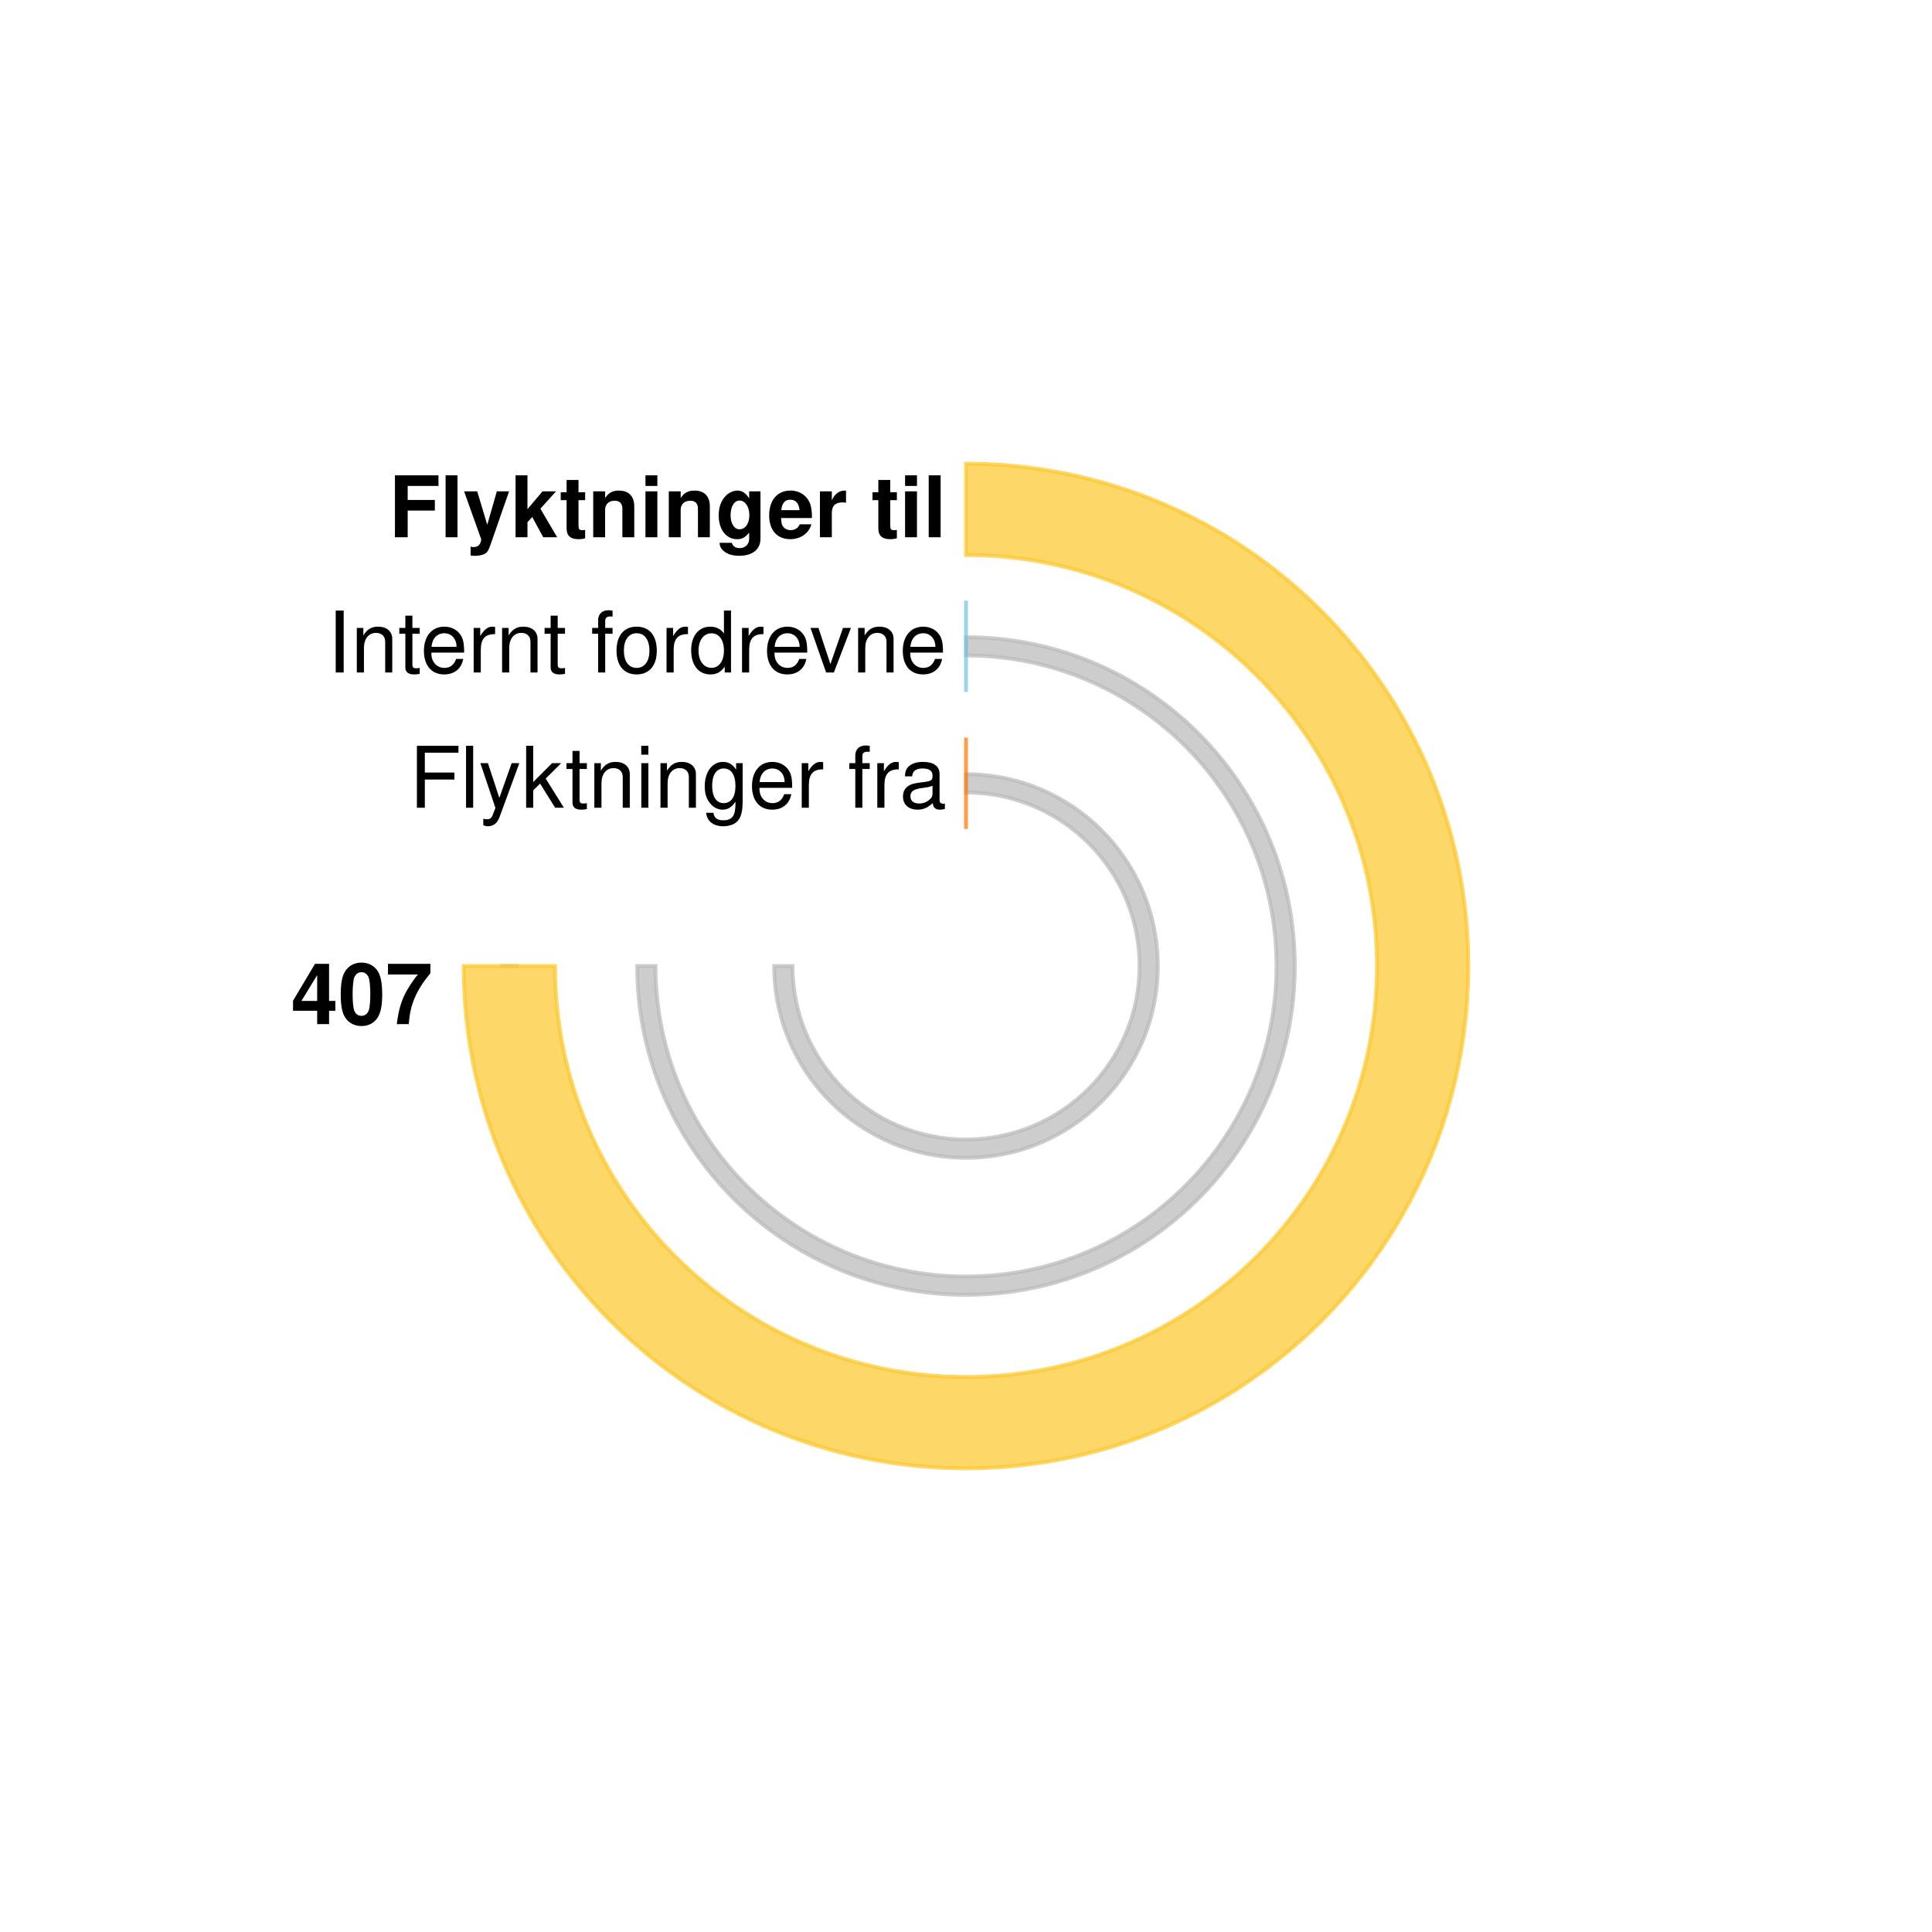
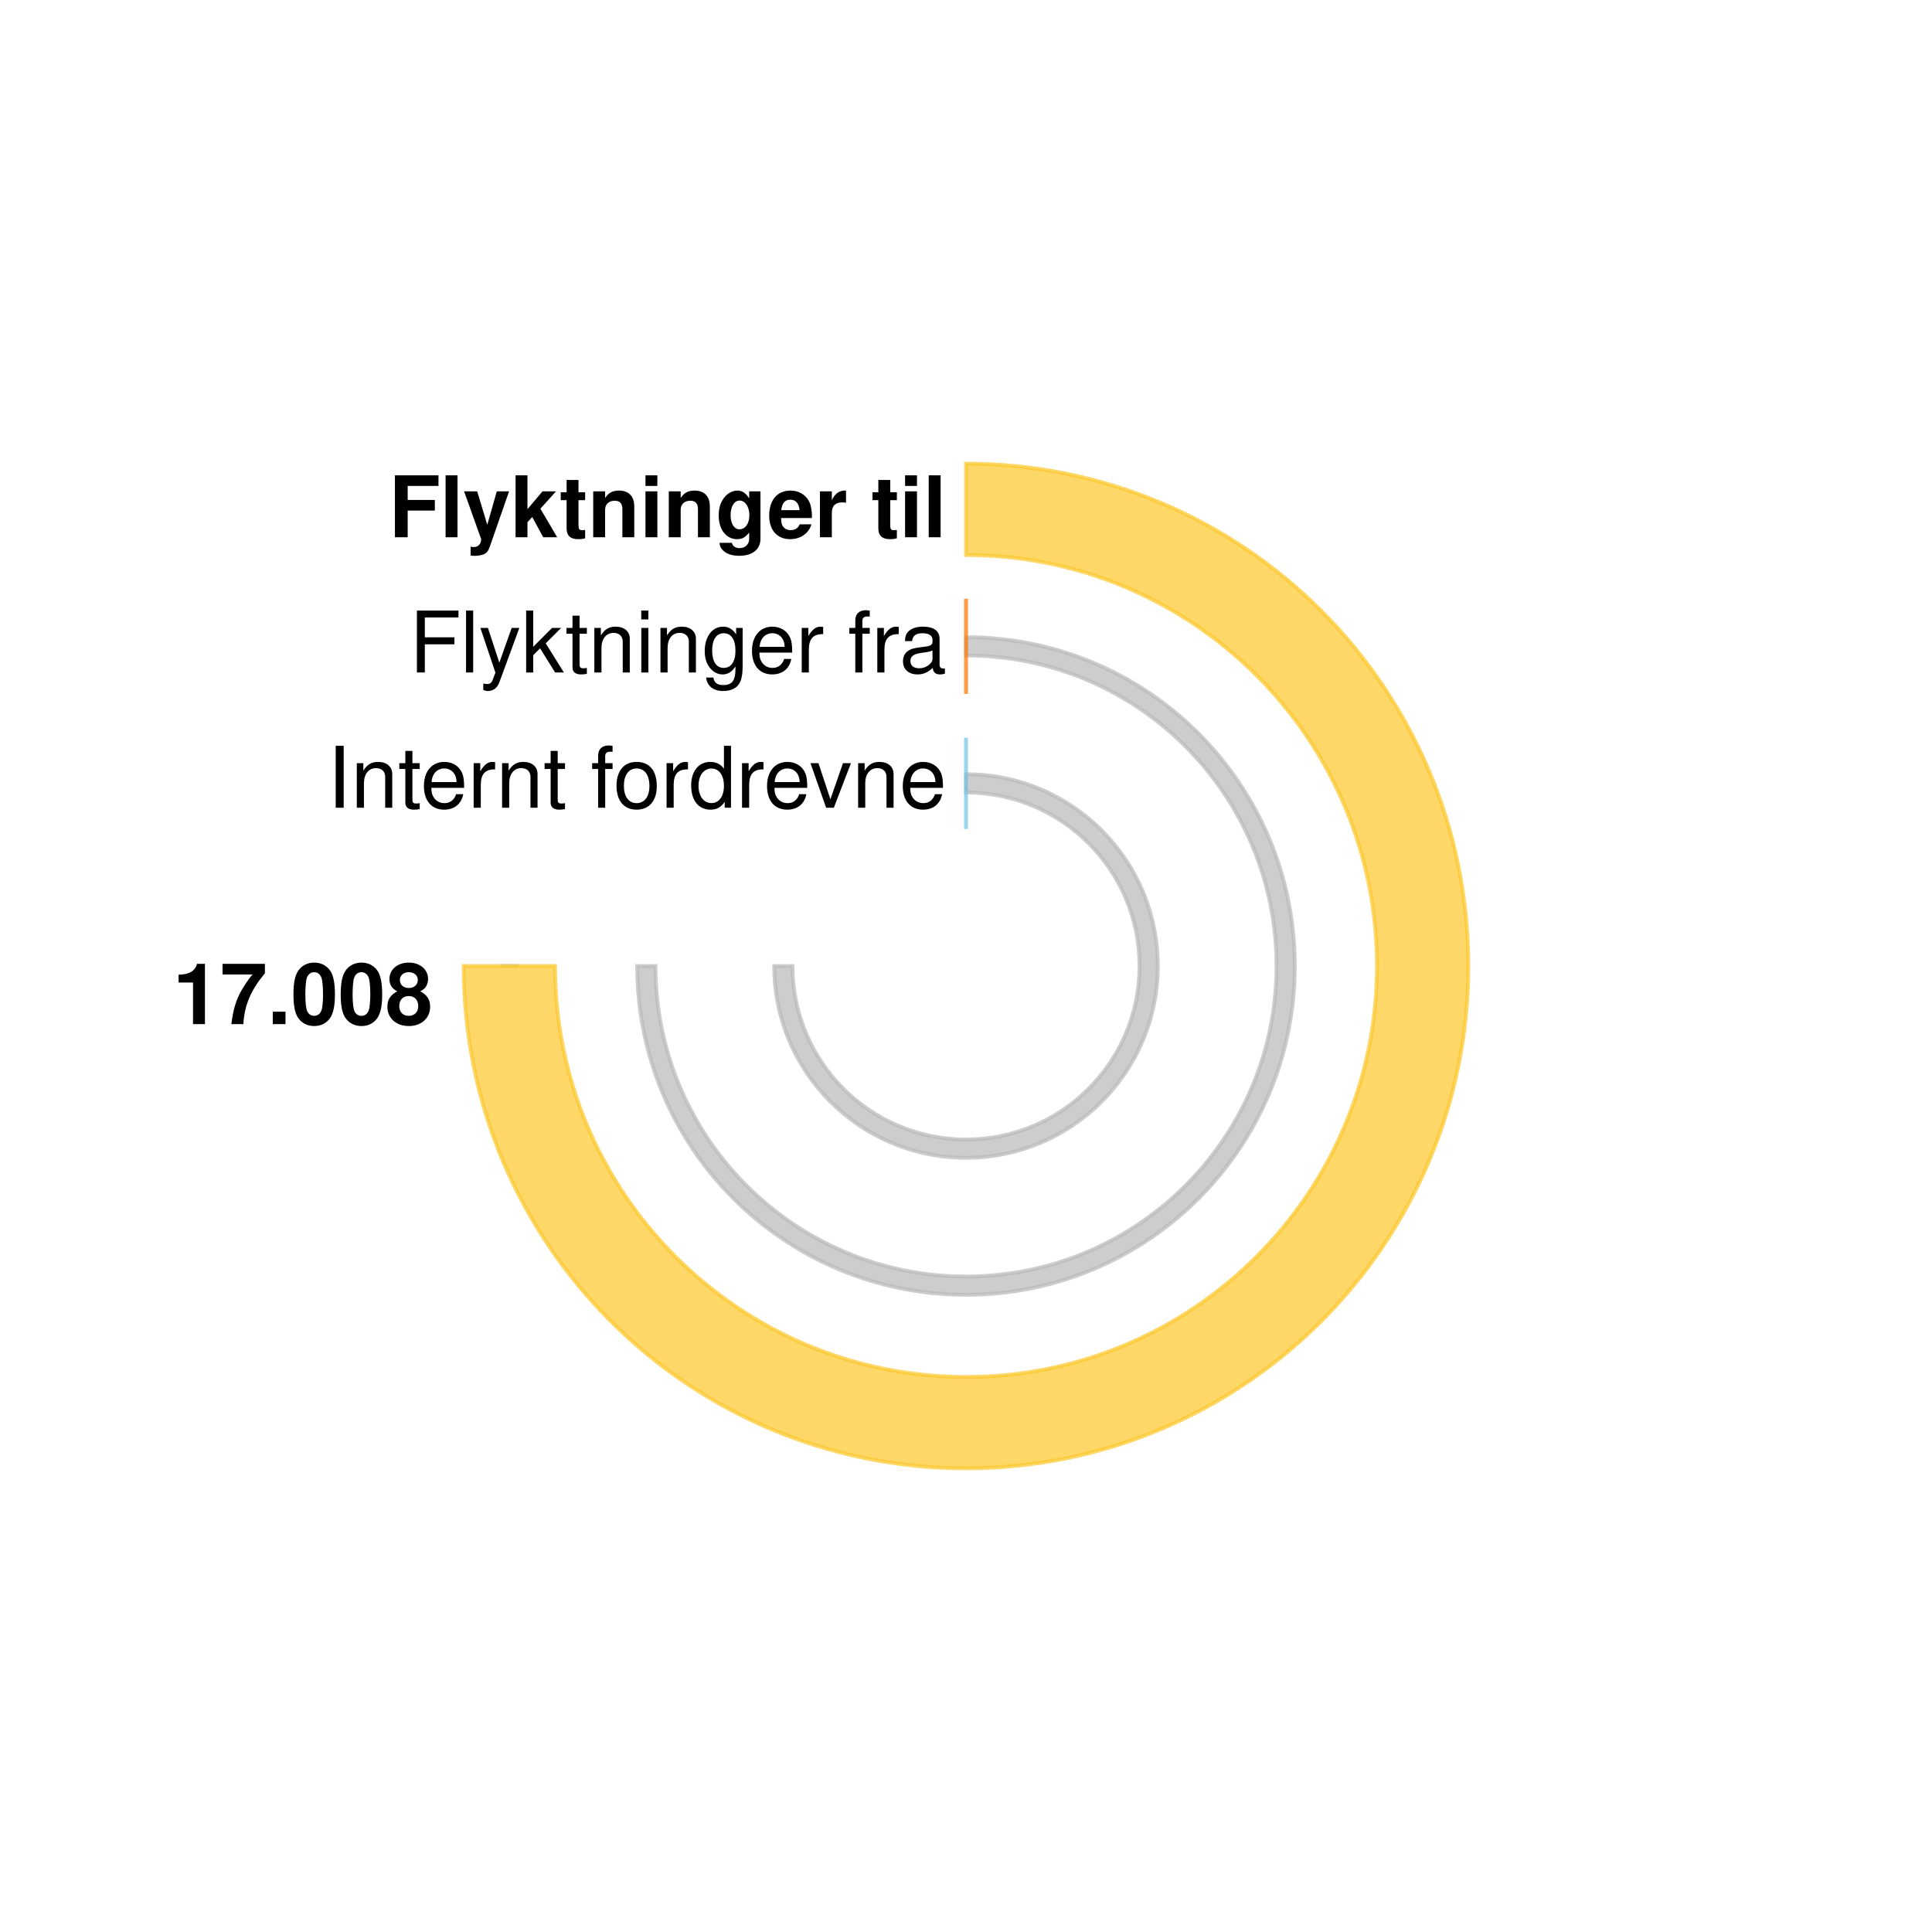
<svg xmlns="http://www.w3.org/2000/svg" role="img" class="rv-xy-plot__inner" width="500" height="500">
  <g class="rv-xy-plot__series rv-xy-plot__series--arc " opacity="1" pointer-events="all" transform="translate(250,250)">
    <path class="rv-xy-plot__series rv-xy-plot__series--arc-path  " d="M3.03935069242934e-15,-49.636A49.636,49.636,0,1,1,-49.636,6.07870138485868e-15L-44.909,5.499777443443567e-15A44.909,44.909,0,1,0,2.7498887217217836e-15,-44.909Z" style="opacity: 1; stroke: rgba(186, 186, 186, 0.72); fill: rgba(186, 186, 186, 0.72);" />
-     <path class="rv-xy-plot__series rv-xy-plot__series--arc-path  " d="M5.210315472736012e-15,-85.091A85.091,85.091,0,1,1,-85.091,1.0420630945472023e-14L-80.364,9.84170700405691e-15A80.364,80.364,0,1,0,4.920853502028455e-15,-80.364Z" style="opacity: 1; stroke: rgba(186, 186, 186, 0.72); fill: rgba(186, 186, 186, 0.72);" />
+     <path class="rv-xy-plot__series rv-xy-plot__series--arc-path  " d="M0.024,-85.091A85.091,85.091,0,1,1,-85.091,1.0420630945472023e-14L-80.364,9.84170700405691e-15A80.364,80.364,0,1,0,0.022,-80.364Z" style="opacity: 1; stroke: rgba(186, 186, 186, 0.72); fill: rgba(186, 186, 186, 0.72);" />
    <path class="rv-xy-plot__series rv-xy-plot__series--arc-path  " d="M-120.545,1.4762560506085366e-14L-115.818,1.4183636564670253e-14Z" style="opacity: 1; stroke: rgba(186, 186, 186, 0.72); fill: rgba(186, 186, 186, 0.72);" />
-     <path class="rv-xy-plot__series rv-xy-plot__series--arc-path  " d="M3.618274633844452e-15,-59.091L2.1709647803066717e-15,-35.455Z" style="opacity: 1; stroke: rgba(255, 121, 0, 0.72); fill: rgba(255, 121, 0, 0.72);" />
-     <path class="rv-xy-plot__series rv-xy-plot__series--arc-path  " d="M5.7892394141511244e-15,-94.545L4.341929560613344e-15,-70.909Z" style="opacity: 1; stroke: rgba(114, 199, 231, 0.72); fill: rgba(114, 199, 231, 0.72);" />
+     <path class="rv-xy-plot__series rv-xy-plot__series--arc-path  " d="M3.618274633844452e-15,-59.091L2.1709647803066717e-15,-35.455Z" style="opacity: 1; stroke: rgba(114, 199, 231, 0.72); fill: rgba(114, 199, 231, 0.72);" />
+     <path class="rv-xy-plot__series rv-xy-plot__series--arc-path  " d="M5.7892394141511244e-15,-94.545A94.545,94.545,0,0,1,0.026,-94.545L0.02,-70.909A70.909,70.909,0,0,0,4.341929560613344e-15,-70.909Z" style="opacity: 1; stroke: rgba(255, 121, 0, 0.72); fill: rgba(255, 121, 0, 0.72);" />
    <path class="rv-xy-plot__series rv-xy-plot__series--arc-path  " d="M7.960204194457796e-15,-130A130,130,0,1,1,-130,1.592040838891559e-14L-106.364,1.302578868184003e-14A106.364,106.364,0,1,0,6.512894340920015e-15,-106.364Z" style="opacity: 1; stroke: rgba(253, 200, 47, 0.72); fill: rgba(253, 200, 47, 0.72);" />
  </g>
  <g class="rv-xy-plot__series rv-xy-plot__series--label " transform="translate(120,0)" style="font-family: Helvetica; font-weight: normal; font-size: 22px;">
-     <text dominant-baseline="text-after-edge" class="rv-xy-plot__series--label-text" text-anchor="end" x="125" y="215" transform="rotate(0,125,215)">Flyktninger fra</text>
+     <text dominant-baseline="text-after-edge" class="rv-xy-plot__series--label-text" text-anchor="end" x="125" y="215" transform="rotate(0,125,215)">Internt fordrevne</text>
  </g>
  <g class="rv-xy-plot__series rv-xy-plot__series--label " transform="translate(120,0)" style="font-family: Helvetica; font-weight: normal; font-size: 22px;">
-     <text dominant-baseline="text-after-edge" class="rv-xy-plot__series--label-text" text-anchor="end" x="125" y="180" transform="rotate(0,125,180)">Internt fordrevne</text>
+     <text dominant-baseline="text-after-edge" class="rv-xy-plot__series--label-text" text-anchor="end" x="125" y="180" transform="rotate(0,125,180)">Flyktninger fra</text>
  </g>
  <g class="rv-xy-plot__series rv-xy-plot__series--label " transform="translate(120,0)" style="font-family: Helvetica; font-weight: bold; font-size: 22px;">
    <text dominant-baseline="text-after-edge" class="rv-xy-plot__series--label-text" text-anchor="end" x="125" y="145" transform="rotate(0,125,145)">Flyktninger til</text>
  </g>
  <g class="rv-xy-plot__series rv-xy-plot__series--label " transform="translate(120,0)" style="font-family: Helvetica; font-weight: bold; font-size: 22px;">
-     <text dominant-baseline="text-after-edge" class="rv-xy-plot__series--label-text" text-anchor="end" x="-8" y="271" transform="rotate(0,-8,271)">407</text>
+     <text dominant-baseline="text-after-edge" class="rv-xy-plot__series--label-text" text-anchor="end" x="-8" y="271" transform="rotate(0,-8,271)">17.008</text>
  </g>
</svg>
